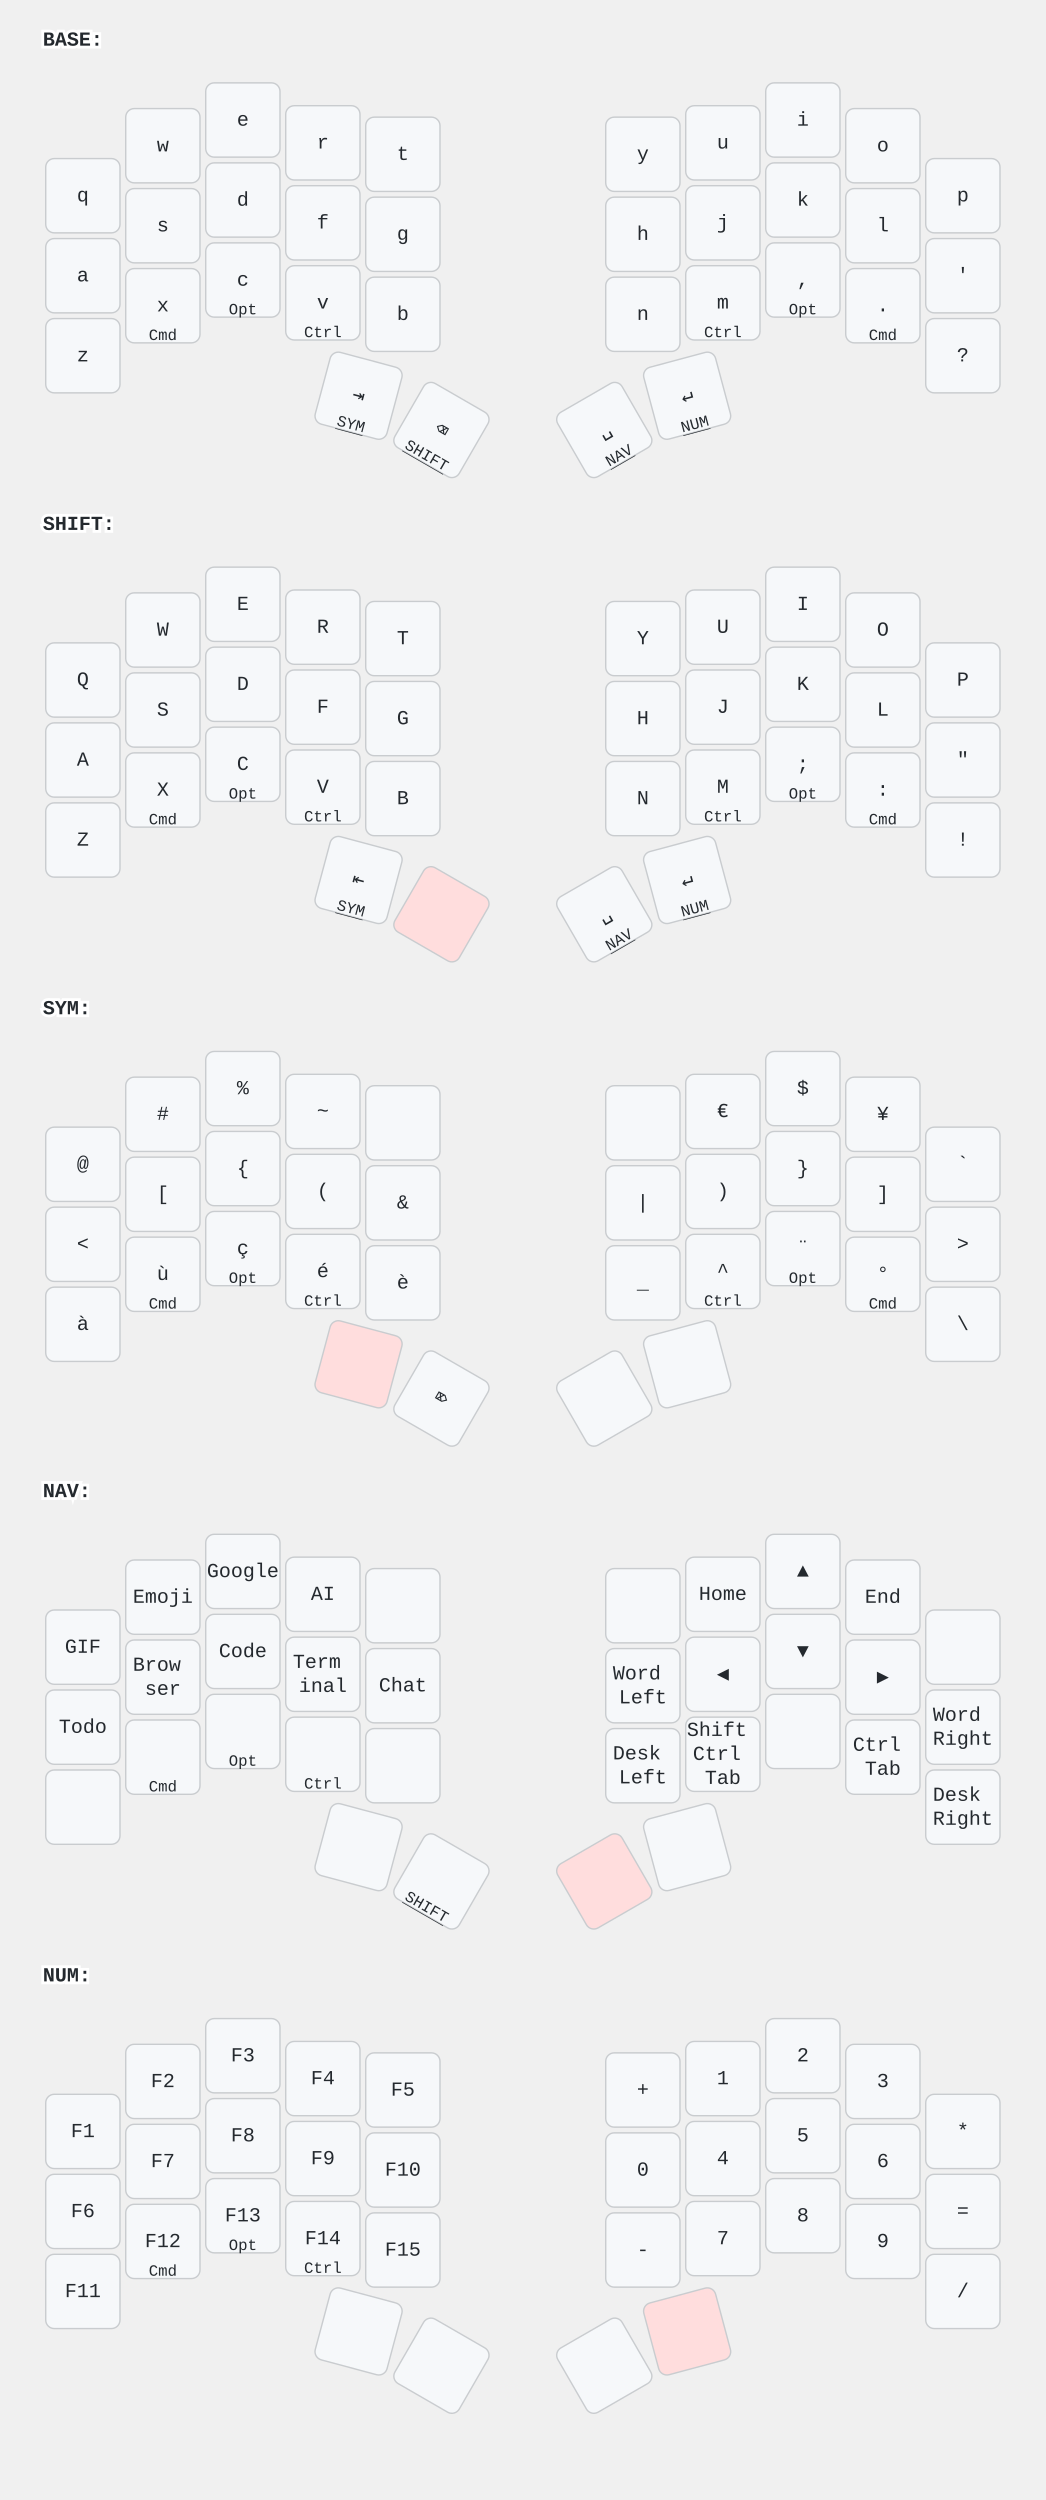
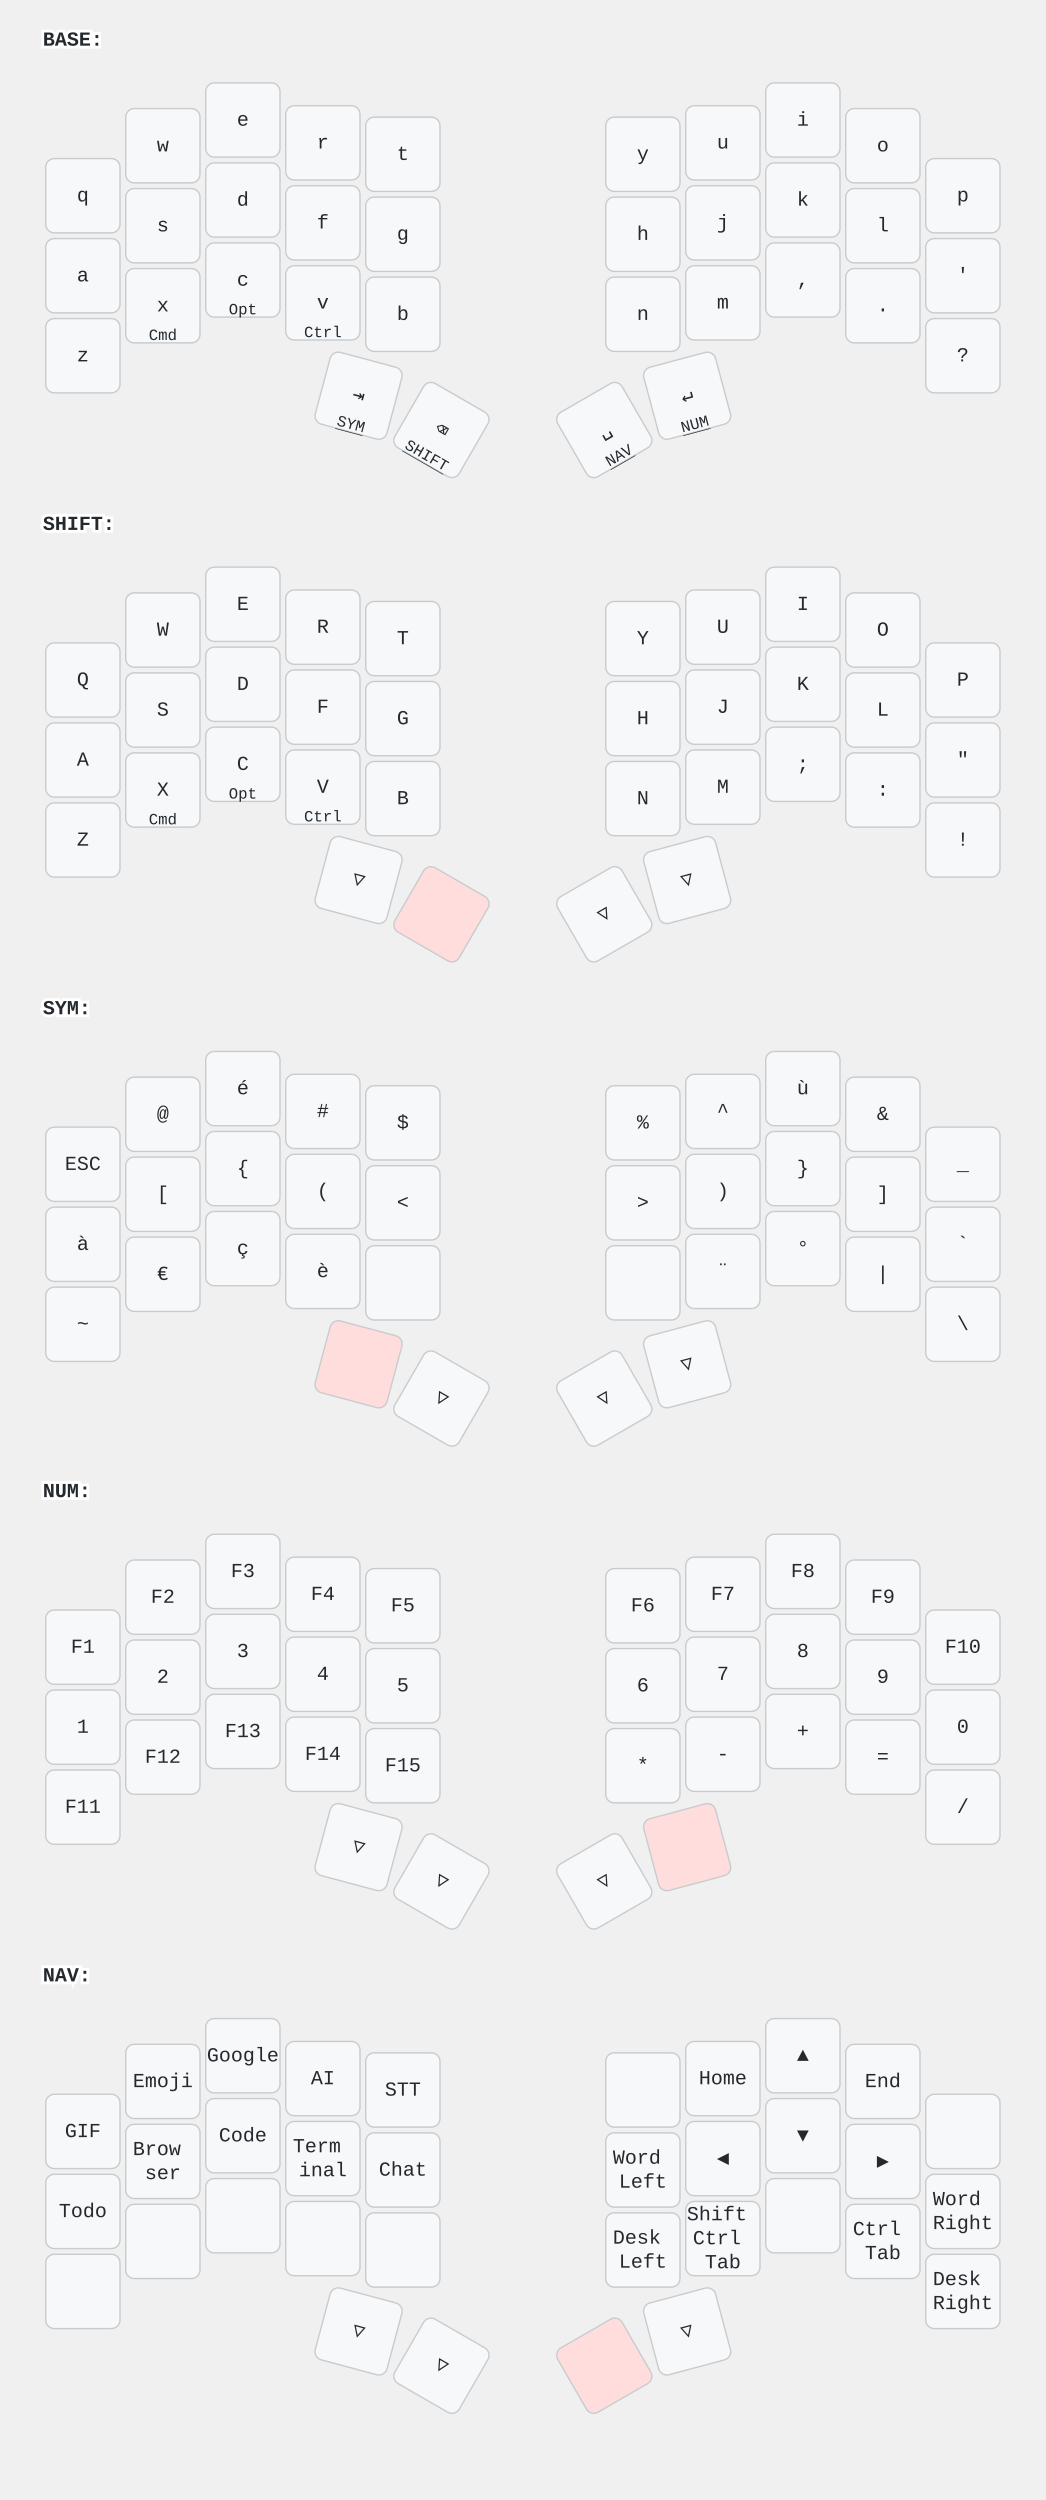
<svg xmlns="http://www.w3.org/2000/svg" width="732" height="1750" viewBox="0 0 732 1750" class="keymap">
  <style>/* inherit to force styles through use tags */
svg path {
    fill: inherit;
}

/* font and background color specifications */
svg.keymap {
    font-family: SFMono-Regular,Consolas,Liberation Mono,Menlo,monospace;
    font-size: 14px;
    font-kerning: normal;
    text-rendering: optimizeLegibility;
    fill: #24292e;
}

/* default key styling */
rect.key {
    fill: #f6f8fa;
}

rect.key, rect.combo {
    stroke: #c9cccf;
    stroke-width: 1;
}

/* default key side styling, only used is draw_key_sides is set */
rect.side {
    filter: brightness(90%);
}

/* color accent for combo boxes */
rect.combo, rect.combo-separate {
    fill: #cdf;
}

/* color accent for held keys */
rect.held, rect.combo.held {
    fill: #fdd;
}

/* color accent for ghost (optional) keys */
rect.ghost, rect.combo.ghost {
    stroke-dasharray: 4, 4;
    stroke-width: 2;
}

text {
    text-anchor: middle;
    dominant-baseline: middle;
}

/* styling for layer labels */
text.label {
    font-weight: bold;
    text-anchor: start;
    stroke: white;
    stroke-width: 4;
    paint-order: stroke;
}

/* styling for optional footer */
text.footer {
    text-anchor: end;
    dominant-baseline: auto;
    stroke: white;
    stroke-width: 4;
    paint-order: stroke;
}

/* styling for combo tap, and key non-tap label text */
text.combo, text.hold, text.shifted, text.left, text.right {
    font-size: 11px;
}

text.hold {
    text-anchor: middle;
    dominant-baseline: auto;
}

text.shifted {
    text-anchor: middle;
    dominant-baseline: hanging;
}

text.left {
    text-anchor: start;
}

text.right {
    text-anchor: end;
}

text.layer-activator {
    text-decoration: underline;
}

/* styling for hold/shifted label text in combo box */
text.combo.hold, text.combo.shifted, text.combo.left, text.combo.right {
    font-size: 8px;
}

/* lighter symbol for transparent keys */
text.trans {
    fill: #7b7e81;
}

/* styling for combo dendrons */
path.combo {
    stroke-width: 1;
    stroke: gray;
    fill: none;
}

/* Start Tabler Icons Cleanup */
/* cannot use height/width with glyphs */
.icon-tabler &gt; path {
    fill: inherit;
    stroke: inherit;
    stroke-width: 2;
}
/* hide tabler's default box */
.icon-tabler &gt; path[stroke="none"][fill="none"] {
    visibility: hidden;
}
/* End Tabler Icons Cleanup */

@media (prefers-color-scheme: dark) {
svg.keymap { fill: #d1d6db; }
rect.key { fill: #3f4750; }
rect.key, rect.combo { stroke: #60666c; }
rect.combo, rect.combo-separate { fill: #1f3d7a; }
rect.held, rect.combo.held { fill: #854747; }
text.label, text.footer { stroke: black; }
text.trans { fill: #7e8184; }
path.combo { stroke: #7f7f7f; }

}</style>
  <g transform="translate(30, 0)" class="layer-BASE">
    <text x="0" y="28" class="label" id="BASE">BASE:</text>
    <g transform="translate(0, 56)">
      <g transform="translate(28, 81)" class="key keypos-0">
        <rect rx="6" ry="6" x="-26" y="-26" width="52" height="52" class="key" />
        <text x="0" y="0" class="key tap">q</text>
      </g>
      <g transform="translate(84, 46)" class="key keypos-1">
        <rect rx="6" ry="6" x="-26" y="-26" width="52" height="52" class="key" />
        <text x="0" y="0" class="key tap">w</text>
      </g>
      <g transform="translate(140, 28)" class="key keypos-2">
        <rect rx="6" ry="6" x="-26" y="-26" width="52" height="52" class="key" />
        <text x="0" y="0" class="key tap">e</text>
      </g>
      <g transform="translate(196, 44)" class="key keypos-3">
        <rect rx="6" ry="6" x="-26" y="-26" width="52" height="52" class="key" />
        <text x="0" y="0" class="key tap">r</text>
      </g>
      <g transform="translate(252, 52)" class="key keypos-4">
        <rect rx="6" ry="6" x="-26" y="-26" width="52" height="52" class="key" />
        <text x="0" y="0" class="key tap">t</text>
      </g>
      <g transform="translate(420, 52)" class="key keypos-5">
        <rect rx="6" ry="6" x="-26" y="-26" width="52" height="52" class="key" />
        <text x="0" y="0" class="key tap">y</text>
      </g>
      <g transform="translate(476, 44)" class="key keypos-6">
        <rect rx="6" ry="6" x="-26" y="-26" width="52" height="52" class="key" />
        <text x="0" y="0" class="key tap">u</text>
      </g>
      <g transform="translate(532, 28)" class="key keypos-7">
        <rect rx="6" ry="6" x="-26" y="-26" width="52" height="52" class="key" />
        <text x="0" y="0" class="key tap">i</text>
      </g>
      <g transform="translate(588, 46)" class="key keypos-8">
        <rect rx="6" ry="6" x="-26" y="-26" width="52" height="52" class="key" />
        <text x="0" y="0" class="key tap">o</text>
      </g>
      <g transform="translate(644, 81)" class="key keypos-9">
        <rect rx="6" ry="6" x="-26" y="-26" width="52" height="52" class="key" />
        <text x="0" y="0" class="key tap">p</text>
      </g>
      <g transform="translate(28, 137)" class="key keypos-10">
        <rect rx="6" ry="6" x="-26" y="-26" width="52" height="52" class="key" />
        <text x="0" y="0" class="key tap">a</text>
      </g>
      <g transform="translate(84, 102)" class="key keypos-11">
        <rect rx="6" ry="6" x="-26" y="-26" width="52" height="52" class="key" />
        <text x="0" y="0" class="key tap">s</text>
      </g>
      <g transform="translate(140, 84)" class="key keypos-12">
        <rect rx="6" ry="6" x="-26" y="-26" width="52" height="52" class="key" />
        <text x="0" y="0" class="key tap">d</text>
      </g>
      <g transform="translate(196, 100)" class="key keypos-13">
        <rect rx="6" ry="6" x="-26" y="-26" width="52" height="52" class="key" />
        <text x="0" y="0" class="key tap">f</text>
      </g>
      <g transform="translate(252, 108)" class="key keypos-14">
        <rect rx="6" ry="6" x="-26" y="-26" width="52" height="52" class="key" />
        <text x="0" y="0" class="key tap">g</text>
      </g>
      <g transform="translate(420, 108)" class="key keypos-15">
        <rect rx="6" ry="6" x="-26" y="-26" width="52" height="52" class="key" />
        <text x="0" y="0" class="key tap">h</text>
      </g>
      <g transform="translate(476, 100)" class="key keypos-16">
        <rect rx="6" ry="6" x="-26" y="-26" width="52" height="52" class="key" />
        <text x="0" y="0" class="key tap">j</text>
      </g>
      <g transform="translate(532, 84)" class="key keypos-17">
        <rect rx="6" ry="6" x="-26" y="-26" width="52" height="52" class="key" />
        <text x="0" y="0" class="key tap">k</text>
      </g>
      <g transform="translate(588, 102)" class="key keypos-18">
        <rect rx="6" ry="6" x="-26" y="-26" width="52" height="52" class="key" />
        <text x="0" y="0" class="key tap">l</text>
      </g>
      <g transform="translate(644, 137)" class="key keypos-19">
        <rect rx="6" ry="6" x="-26" y="-26" width="52" height="52" class="key" />
        <text x="0" y="0" class="key tap">'</text>
      </g>
      <g transform="translate(28, 193)" class="key keypos-20">
        <rect rx="6" ry="6" x="-26" y="-26" width="52" height="52" class="key" />
        <text x="0" y="0" class="key tap">z</text>
      </g>
      <g transform="translate(84, 158)" class="key keypos-21">
        <rect rx="6" ry="6" x="-26" y="-26" width="52" height="52" class="key" />
        <text x="0" y="0" class="key tap">x</text>
        <text x="0" y="24" class="key hold">Cmd</text>
      </g>
      <g transform="translate(140, 140)" class="key keypos-22">
        <rect rx="6" ry="6" x="-26" y="-26" width="52" height="52" class="key" />
        <text x="0" y="0" class="key tap">c</text>
        <text x="0" y="24" class="key hold">Opt</text>
      </g>
      <g transform="translate(196, 156)" class="key keypos-23">
        <rect rx="6" ry="6" x="-26" y="-26" width="52" height="52" class="key" />
        <text x="0" y="0" class="key tap">v</text>
        <text x="0" y="24" class="key hold">Ctrl</text>
      </g>
      <g transform="translate(252, 164)" class="key keypos-24">
        <rect rx="6" ry="6" x="-26" y="-26" width="52" height="52" class="key" />
        <text x="0" y="0" class="key tap">b</text>
      </g>
      <g transform="translate(420, 164)" class="key keypos-25">
        <rect rx="6" ry="6" x="-26" y="-26" width="52" height="52" class="key" />
        <text x="0" y="0" class="key tap">n</text>
      </g>
      <g transform="translate(476, 156)" class="key keypos-26">
        <rect rx="6" ry="6" x="-26" y="-26" width="52" height="52" class="key" />
        <text x="0" y="0" class="key tap">m</text>
-         <text x="0" y="24" class="key hold">Ctrl</text>
      </g>
      <g transform="translate(532, 140)" class="key keypos-27">
        <rect rx="6" ry="6" x="-26" y="-26" width="52" height="52" class="key" />
        <text x="0" y="0" class="key tap">,</text>
-         <text x="0" y="24" class="key hold">Opt</text>
      </g>
      <g transform="translate(588, 158)" class="key keypos-28">
        <rect rx="6" ry="6" x="-26" y="-26" width="52" height="52" class="key" />
        <text x="0" y="0" class="key tap">.</text>
-         <text x="0" y="24" class="key hold">Cmd</text>
      </g>
      <g transform="translate(644, 193)" class="key keypos-29">
        <rect rx="6" ry="6" x="-26" y="-26" width="52" height="52" class="key" />
        <text x="0" y="0" class="key tap">?</text>
      </g>
      <g transform="translate(221, 221) rotate(15.0)" class="key keypos-30">
        <rect rx="6" ry="6" x="-26" y="-26" width="52" height="52" class="key" />
        <text x="0" y="0" class="key tap">⇥</text>
        <a href="#SYM">
          <text x="0" y="24" class="key hold layer-activator">SYM</text>
        </a>
      </g>
      <g transform="translate(279, 245) rotate(30.0)" class="key keypos-31">
        <rect rx="6" ry="6" x="-26" y="-26" width="52" height="52" class="key" />
        <text x="0" y="0" class="key tap">⌫</text>
        <a href="#SHIFT">
          <text x="0" y="24" class="key hold layer-activator">SHIFT</text>
        </a>
      </g>
      <g transform="translate(393, 245) rotate(-30.0)" class="key keypos-32">
        <rect rx="6" ry="6" x="-26" y="-26" width="52" height="52" class="key" />
        <text x="0" y="0" class="key tap">␣</text>
        <a href="#NAV">
          <text x="0" y="24" class="key hold layer-activator">NAV</text>
        </a>
      </g>
      <g transform="translate(451, 221) rotate(-15.0)" class="key keypos-33">
        <rect rx="6" ry="6" x="-26" y="-26" width="52" height="52" class="key" />
        <text x="0" y="0" class="key tap">↵</text>
        <a href="#NUM">
          <text x="0" y="24" class="key hold layer-activator">NUM</text>
        </a>
      </g>
    </g>
  </g>
  <g transform="translate(30, 339)" class="layer-SHIFT">
    <text x="0" y="28" class="label" id="SHIFT">SHIFT:</text>
    <g transform="translate(0, 56)">
      <g transform="translate(28, 81)" class="key keypos-0">
        <rect rx="6" ry="6" x="-26" y="-26" width="52" height="52" class="key" />
        <text x="0" y="0" class="key tap">Q</text>
      </g>
      <g transform="translate(84, 46)" class="key keypos-1">
        <rect rx="6" ry="6" x="-26" y="-26" width="52" height="52" class="key" />
        <text x="0" y="0" class="key tap">W</text>
      </g>
      <g transform="translate(140, 28)" class="key keypos-2">
        <rect rx="6" ry="6" x="-26" y="-26" width="52" height="52" class="key" />
        <text x="0" y="0" class="key tap">E</text>
      </g>
      <g transform="translate(196, 44)" class="key keypos-3">
        <rect rx="6" ry="6" x="-26" y="-26" width="52" height="52" class="key" />
        <text x="0" y="0" class="key tap">R</text>
      </g>
      <g transform="translate(252, 52)" class="key keypos-4">
        <rect rx="6" ry="6" x="-26" y="-26" width="52" height="52" class="key" />
        <text x="0" y="0" class="key tap">T</text>
      </g>
      <g transform="translate(420, 52)" class="key keypos-5">
        <rect rx="6" ry="6" x="-26" y="-26" width="52" height="52" class="key" />
        <text x="0" y="0" class="key tap">Y</text>
      </g>
      <g transform="translate(476, 44)" class="key keypos-6">
        <rect rx="6" ry="6" x="-26" y="-26" width="52" height="52" class="key" />
        <text x="0" y="0" class="key tap">U</text>
      </g>
      <g transform="translate(532, 28)" class="key keypos-7">
        <rect rx="6" ry="6" x="-26" y="-26" width="52" height="52" class="key" />
        <text x="0" y="0" class="key tap">I</text>
      </g>
      <g transform="translate(588, 46)" class="key keypos-8">
        <rect rx="6" ry="6" x="-26" y="-26" width="52" height="52" class="key" />
        <text x="0" y="0" class="key tap">O</text>
      </g>
      <g transform="translate(644, 81)" class="key keypos-9">
        <rect rx="6" ry="6" x="-26" y="-26" width="52" height="52" class="key" />
        <text x="0" y="0" class="key tap">P</text>
      </g>
      <g transform="translate(28, 137)" class="key keypos-10">
        <rect rx="6" ry="6" x="-26" y="-26" width="52" height="52" class="key" />
        <text x="0" y="0" class="key tap">A</text>
      </g>
      <g transform="translate(84, 102)" class="key keypos-11">
        <rect rx="6" ry="6" x="-26" y="-26" width="52" height="52" class="key" />
        <text x="0" y="0" class="key tap">S</text>
      </g>
      <g transform="translate(140, 84)" class="key keypos-12">
        <rect rx="6" ry="6" x="-26" y="-26" width="52" height="52" class="key" />
        <text x="0" y="0" class="key tap">D</text>
      </g>
      <g transform="translate(196, 100)" class="key keypos-13">
        <rect rx="6" ry="6" x="-26" y="-26" width="52" height="52" class="key" />
        <text x="0" y="0" class="key tap">F</text>
      </g>
      <g transform="translate(252, 108)" class="key keypos-14">
        <rect rx="6" ry="6" x="-26" y="-26" width="52" height="52" class="key" />
        <text x="0" y="0" class="key tap">G</text>
      </g>
      <g transform="translate(420, 108)" class="key keypos-15">
        <rect rx="6" ry="6" x="-26" y="-26" width="52" height="52" class="key" />
        <text x="0" y="0" class="key tap">H</text>
      </g>
      <g transform="translate(476, 100)" class="key keypos-16">
        <rect rx="6" ry="6" x="-26" y="-26" width="52" height="52" class="key" />
        <text x="0" y="0" class="key tap">J</text>
      </g>
      <g transform="translate(532, 84)" class="key keypos-17">
        <rect rx="6" ry="6" x="-26" y="-26" width="52" height="52" class="key" />
        <text x="0" y="0" class="key tap">K</text>
      </g>
      <g transform="translate(588, 102)" class="key keypos-18">
        <rect rx="6" ry="6" x="-26" y="-26" width="52" height="52" class="key" />
        <text x="0" y="0" class="key tap">L</text>
      </g>
      <g transform="translate(644, 137)" class="key keypos-19">
        <rect rx="6" ry="6" x="-26" y="-26" width="52" height="52" class="key" />
        <text x="0" y="0" class="key tap">"</text>
      </g>
      <g transform="translate(28, 193)" class="key keypos-20">
        <rect rx="6" ry="6" x="-26" y="-26" width="52" height="52" class="key" />
        <text x="0" y="0" class="key tap">Z</text>
      </g>
      <g transform="translate(84, 158)" class="key keypos-21">
        <rect rx="6" ry="6" x="-26" y="-26" width="52" height="52" class="key" />
        <text x="0" y="0" class="key tap">X</text>
        <text x="0" y="24" class="key hold">Cmd</text>
      </g>
      <g transform="translate(140, 140)" class="key keypos-22">
        <rect rx="6" ry="6" x="-26" y="-26" width="52" height="52" class="key" />
        <text x="0" y="0" class="key tap">C</text>
        <text x="0" y="24" class="key hold">Opt</text>
      </g>
      <g transform="translate(196, 156)" class="key keypos-23">
        <rect rx="6" ry="6" x="-26" y="-26" width="52" height="52" class="key" />
        <text x="0" y="0" class="key tap">V</text>
        <text x="0" y="24" class="key hold">Ctrl</text>
      </g>
      <g transform="translate(252, 164)" class="key keypos-24">
        <rect rx="6" ry="6" x="-26" y="-26" width="52" height="52" class="key" />
        <text x="0" y="0" class="key tap">B</text>
      </g>
      <g transform="translate(420, 164)" class="key keypos-25">
        <rect rx="6" ry="6" x="-26" y="-26" width="52" height="52" class="key" />
        <text x="0" y="0" class="key tap">N</text>
      </g>
      <g transform="translate(476, 156)" class="key keypos-26">
        <rect rx="6" ry="6" x="-26" y="-26" width="52" height="52" class="key" />
        <text x="0" y="0" class="key tap">M</text>
-         <text x="0" y="24" class="key hold">Ctrl</text>
      </g>
      <g transform="translate(532, 140)" class="key keypos-27">
        <rect rx="6" ry="6" x="-26" y="-26" width="52" height="52" class="key" />
        <text x="0" y="0" class="key tap">;</text>
-         <text x="0" y="24" class="key hold">Opt</text>
      </g>
      <g transform="translate(588, 158)" class="key keypos-28">
        <rect rx="6" ry="6" x="-26" y="-26" width="52" height="52" class="key" />
        <text x="0" y="0" class="key tap">:</text>
-         <text x="0" y="24" class="key hold">Cmd</text>
      </g>
      <g transform="translate(644, 193)" class="key keypos-29">
        <rect rx="6" ry="6" x="-26" y="-26" width="52" height="52" class="key" />
        <text x="0" y="0" class="key tap">!</text>
      </g>
      <g transform="translate(221, 221) rotate(15.0)" class="key keypos-30">
        <rect rx="6" ry="6" x="-26" y="-26" width="52" height="52" class="key" />
-         <text x="0" y="0" class="key tap">⇤</text>
-         <a href="#SYM">
-           <text x="0" y="24" class="key hold layer-activator">SYM</text>
-         </a>
+         <text x="0" y="0" class="key tap">▽</text>
      </g>
      <g transform="translate(279, 245) rotate(30.0)" class="key held keypos-31">
        <rect rx="6" ry="6" x="-26" y="-26" width="52" height="52" class="key held" />
      </g>
      <g transform="translate(393, 245) rotate(-30.0)" class="key keypos-32">
        <rect rx="6" ry="6" x="-26" y="-26" width="52" height="52" class="key" />
-         <text x="0" y="0" class="key tap">␣</text>
-         <a href="#NAV">
-           <text x="0" y="24" class="key hold layer-activator">NAV</text>
-         </a>
+         <text x="0" y="0" class="key tap">▽</text>
      </g>
      <g transform="translate(451, 221) rotate(-15.0)" class="key keypos-33">
        <rect rx="6" ry="6" x="-26" y="-26" width="52" height="52" class="key" />
-         <text x="0" y="0" class="key tap">↵</text>
-         <a href="#NUM">
-           <text x="0" y="24" class="key hold layer-activator">NUM</text>
-         </a>
+         <text x="0" y="0" class="key tap">▽</text>
      </g>
    </g>
  </g>
  <g transform="translate(30, 678)" class="layer-SYM">
    <text x="0" y="28" class="label" id="SYM">SYM:</text>
    <g transform="translate(0, 56)">
      <g transform="translate(28, 81)" class="key keypos-0">
        <rect rx="6" ry="6" x="-26" y="-26" width="52" height="52" class="key" />
+         <text x="0" y="0" class="key tap">ESC</text>
+       </g>
+       <g transform="translate(84, 46)" class="key keypos-1">
+         <rect rx="6" ry="6" x="-26" y="-26" width="52" height="52" class="key" />
        <text x="0" y="0" class="key tap">@</text>
      </g>
-       <g transform="translate(84, 46)" class="key keypos-1">
+       <g transform="translate(140, 28)" class="key keypos-2">
+         <rect rx="6" ry="6" x="-26" y="-26" width="52" height="52" class="key" />
+         <text x="0" y="0" class="key tap">é</text>
+       </g>
+       <g transform="translate(196, 44)" class="key keypos-3">
        <rect rx="6" ry="6" x="-26" y="-26" width="52" height="52" class="key" />
        <text x="0" y="0" class="key tap">#</text>
      </g>
-       <g transform="translate(140, 28)" class="key keypos-2">
+       <g transform="translate(252, 52)" class="key keypos-4">
+         <rect rx="6" ry="6" x="-26" y="-26" width="52" height="52" class="key" />
+         <text x="0" y="0" class="key tap">$</text>
+       </g>
+       <g transform="translate(420, 52)" class="key keypos-5">
        <rect rx="6" ry="6" x="-26" y="-26" width="52" height="52" class="key" />
        <text x="0" y="0" class="key tap">%</text>
      </g>
-       <g transform="translate(196, 44)" class="key keypos-3">
+       <g transform="translate(476, 44)" class="key keypos-6">
+         <rect rx="6" ry="6" x="-26" y="-26" width="52" height="52" class="key" />
+         <text x="0" y="0" class="key tap">^</text>
+       </g>
+       <g transform="translate(532, 28)" class="key keypos-7">
+         <rect rx="6" ry="6" x="-26" y="-26" width="52" height="52" class="key" />
+         <text x="0" y="0" class="key tap">ù</text>
+       </g>
+       <g transform="translate(588, 46)" class="key keypos-8">
+         <rect rx="6" ry="6" x="-26" y="-26" width="52" height="52" class="key" />
+         <text x="0" y="0" class="key tap">&amp;</text>
+       </g>
+       <g transform="translate(644, 81)" class="key keypos-9">
+         <rect rx="6" ry="6" x="-26" y="-26" width="52" height="52" class="key" />
+         <text x="0" y="0" class="key tap">_</text>
+       </g>
+       <g transform="translate(28, 137)" class="key keypos-10">
+         <rect rx="6" ry="6" x="-26" y="-26" width="52" height="52" class="key" />
+         <text x="0" y="0" class="key tap">à</text>
+       </g>
+       <g transform="translate(84, 102)" class="key keypos-11">
+         <rect rx="6" ry="6" x="-26" y="-26" width="52" height="52" class="key" />
+         <text x="0" y="0" class="key tap">[</text>
+       </g>
+       <g transform="translate(140, 84)" class="key keypos-12">
+         <rect rx="6" ry="6" x="-26" y="-26" width="52" height="52" class="key" />
+         <text x="0" y="0" class="key tap">{</text>
+       </g>
+       <g transform="translate(196, 100)" class="key keypos-13">
+         <rect rx="6" ry="6" x="-26" y="-26" width="52" height="52" class="key" />
+         <text x="0" y="0" class="key tap">(</text>
+       </g>
+       <g transform="translate(252, 108)" class="key keypos-14">
+         <rect rx="6" ry="6" x="-26" y="-26" width="52" height="52" class="key" />
+         <text x="0" y="0" class="key tap">&lt;</text>
+       </g>
+       <g transform="translate(420, 108)" class="key keypos-15">
+         <rect rx="6" ry="6" x="-26" y="-26" width="52" height="52" class="key" />
+         <text x="0" y="0" class="key tap">&gt;</text>
+       </g>
+       <g transform="translate(476, 100)" class="key keypos-16">
+         <rect rx="6" ry="6" x="-26" y="-26" width="52" height="52" class="key" />
+         <text x="0" y="0" class="key tap">)</text>
+       </g>
+       <g transform="translate(532, 84)" class="key keypos-17">
+         <rect rx="6" ry="6" x="-26" y="-26" width="52" height="52" class="key" />
+         <text x="0" y="0" class="key tap">}</text>
+       </g>
+       <g transform="translate(588, 102)" class="key keypos-18">
+         <rect rx="6" ry="6" x="-26" y="-26" width="52" height="52" class="key" />
+         <text x="0" y="0" class="key tap">]</text>
+       </g>
+       <g transform="translate(644, 137)" class="key keypos-19">
+         <rect rx="6" ry="6" x="-26" y="-26" width="52" height="52" class="key" />
+         <text x="0" y="0" class="key tap">`</text>
+       </g>
+       <g transform="translate(28, 193)" class="key keypos-20">
        <rect rx="6" ry="6" x="-26" y="-26" width="52" height="52" class="key" />
        <text x="0" y="0" class="key tap">~</text>
      </g>
-       <g transform="translate(252, 52)" class="key keypos-4">
-         <rect rx="6" ry="6" x="-26" y="-26" width="52" height="52" class="key" />
-       </g>
-       <g transform="translate(420, 52)" class="key keypos-5">
-         <rect rx="6" ry="6" x="-26" y="-26" width="52" height="52" class="key" />
-       </g>
-       <g transform="translate(476, 44)" class="key keypos-6">
+       <g transform="translate(84, 158)" class="key keypos-21">
        <rect rx="6" ry="6" x="-26" y="-26" width="52" height="52" class="key" />
        <text x="0" y="0" class="key tap">€</text>
      </g>
-       <g transform="translate(532, 28)" class="key keypos-7">
-         <rect rx="6" ry="6" x="-26" y="-26" width="52" height="52" class="key" />
-         <text x="0" y="0" class="key tap">$</text>
-       </g>
-       <g transform="translate(588, 46)" class="key keypos-8">
-         <rect rx="6" ry="6" x="-26" y="-26" width="52" height="52" class="key" />
-         <text x="0" y="0" class="key tap">¥</text>
-       </g>
-       <g transform="translate(644, 81)" class="key keypos-9">
-         <rect rx="6" ry="6" x="-26" y="-26" width="52" height="52" class="key" />
-         <text x="0" y="0" class="key tap">`</text>
-       </g>
-       <g transform="translate(28, 137)" class="key keypos-10">
-         <rect rx="6" ry="6" x="-26" y="-26" width="52" height="52" class="key" />
-         <text x="0" y="0" class="key tap">&lt;</text>
-       </g>
-       <g transform="translate(84, 102)" class="key keypos-11">
-         <rect rx="6" ry="6" x="-26" y="-26" width="52" height="52" class="key" />
-         <text x="0" y="0" class="key tap">[</text>
-       </g>
-       <g transform="translate(140, 84)" class="key keypos-12">
-         <rect rx="6" ry="6" x="-26" y="-26" width="52" height="52" class="key" />
-         <text x="0" y="0" class="key tap">{</text>
-       </g>
-       <g transform="translate(196, 100)" class="key keypos-13">
-         <rect rx="6" ry="6" x="-26" y="-26" width="52" height="52" class="key" />
-         <text x="0" y="0" class="key tap">(</text>
-       </g>
-       <g transform="translate(252, 108)" class="key keypos-14">
-         <rect rx="6" ry="6" x="-26" y="-26" width="52" height="52" class="key" />
-         <text x="0" y="0" class="key tap">&amp;</text>
-       </g>
-       <g transform="translate(420, 108)" class="key keypos-15">
+       <g transform="translate(140, 140)" class="key keypos-22">
+         <rect rx="6" ry="6" x="-26" y="-26" width="52" height="52" class="key" />
+         <text x="0" y="0" class="key tap">ç</text>
+       </g>
+       <g transform="translate(196, 156)" class="key keypos-23">
+         <rect rx="6" ry="6" x="-26" y="-26" width="52" height="52" class="key" />
+         <text x="0" y="0" class="key tap">è</text>
+       </g>
+       <g transform="translate(252, 164)" class="key keypos-24">
+         <rect rx="6" ry="6" x="-26" y="-26" width="52" height="52" class="key" />
+       </g>
+       <g transform="translate(420, 164)" class="key keypos-25">
+         <rect rx="6" ry="6" x="-26" y="-26" width="52" height="52" class="key" />
+       </g>
+       <g transform="translate(476, 156)" class="key keypos-26">
+         <rect rx="6" ry="6" x="-26" y="-26" width="52" height="52" class="key" />
+         <text x="0" y="0" class="key tap">¨</text>
+       </g>
+       <g transform="translate(532, 140)" class="key keypos-27">
+         <rect rx="6" ry="6" x="-26" y="-26" width="52" height="52" class="key" />
+         <text x="0" y="0" class="key tap">°</text>
+       </g>
+       <g transform="translate(588, 158)" class="key keypos-28">
        <rect rx="6" ry="6" x="-26" y="-26" width="52" height="52" class="key" />
        <text x="0" y="0" class="key tap">|</text>
-       </g>
-       <g transform="translate(476, 100)" class="key keypos-16">
-         <rect rx="6" ry="6" x="-26" y="-26" width="52" height="52" class="key" />
-         <text x="0" y="0" class="key tap">)</text>
-       </g>
-       <g transform="translate(532, 84)" class="key keypos-17">
-         <rect rx="6" ry="6" x="-26" y="-26" width="52" height="52" class="key" />
-         <text x="0" y="0" class="key tap">}</text>
-       </g>
-       <g transform="translate(588, 102)" class="key keypos-18">
-         <rect rx="6" ry="6" x="-26" y="-26" width="52" height="52" class="key" />
-         <text x="0" y="0" class="key tap">]</text>
-       </g>
-       <g transform="translate(644, 137)" class="key keypos-19">
-         <rect rx="6" ry="6" x="-26" y="-26" width="52" height="52" class="key" />
-         <text x="0" y="0" class="key tap">&gt;</text>
-       </g>
-       <g transform="translate(28, 193)" class="key keypos-20">
-         <rect rx="6" ry="6" x="-26" y="-26" width="52" height="52" class="key" />
-         <text x="0" y="0" class="key tap">à</text>
-       </g>
-       <g transform="translate(84, 158)" class="key keypos-21">
-         <rect rx="6" ry="6" x="-26" y="-26" width="52" height="52" class="key" />
-         <text x="0" y="0" class="key tap">ù</text>
-         <text x="0" y="24" class="key hold">Cmd</text>
-       </g>
-       <g transform="translate(140, 140)" class="key keypos-22">
-         <rect rx="6" ry="6" x="-26" y="-26" width="52" height="52" class="key" />
-         <text x="0" y="0" class="key tap">ç</text>
-         <text x="0" y="24" class="key hold">Opt</text>
-       </g>
-       <g transform="translate(196, 156)" class="key keypos-23">
-         <rect rx="6" ry="6" x="-26" y="-26" width="52" height="52" class="key" />
-         <text x="0" y="0" class="key tap">é</text>
-         <text x="0" y="24" class="key hold">Ctrl</text>
-       </g>
-       <g transform="translate(252, 164)" class="key keypos-24">
-         <rect rx="6" ry="6" x="-26" y="-26" width="52" height="52" class="key" />
-         <text x="0" y="0" class="key tap">è</text>
-       </g>
-       <g transform="translate(420, 164)" class="key keypos-25">
-         <rect rx="6" ry="6" x="-26" y="-26" width="52" height="52" class="key" />
-         <text x="0" y="0" class="key tap">_</text>
-       </g>
-       <g transform="translate(476, 156)" class="key keypos-26">
-         <rect rx="6" ry="6" x="-26" y="-26" width="52" height="52" class="key" />
-         <text x="0" y="0" class="key tap">^</text>
-         <text x="0" y="24" class="key hold">Ctrl</text>
-       </g>
-       <g transform="translate(532, 140)" class="key keypos-27">
-         <rect rx="6" ry="6" x="-26" y="-26" width="52" height="52" class="key" />
-         <text x="0" y="0" class="key tap">¨</text>
-         <text x="0" y="24" class="key hold">Opt</text>
-       </g>
-       <g transform="translate(588, 158)" class="key keypos-28">
-         <rect rx="6" ry="6" x="-26" y="-26" width="52" height="52" class="key" />
-         <text x="0" y="0" class="key tap">°</text>
-         <text x="0" y="24" class="key hold">Cmd</text>
      </g>
      <g transform="translate(644, 193)" class="key keypos-29">
        <rect rx="6" ry="6" x="-26" y="-26" width="52" height="52" class="key" />
        <text x="0" y="0" class="key tap">\</text>
      </g>
      <g transform="translate(221, 221) rotate(15.0)" class="key held keypos-30">
        <rect rx="6" ry="6" x="-26" y="-26" width="52" height="52" class="key held" />
      </g>
      <g transform="translate(279, 245) rotate(30.0)" class="key keypos-31">
        <rect rx="6" ry="6" x="-26" y="-26" width="52" height="52" class="key" />
-         <text x="0" y="0" class="key tap">⌦</text>
+         <text x="0" y="0" class="key tap">▽</text>
      </g>
      <g transform="translate(393, 245) rotate(-30.0)" class="key keypos-32">
        <rect rx="6" ry="6" x="-26" y="-26" width="52" height="52" class="key" />
+         <text x="0" y="0" class="key tap">▽</text>
      </g>
      <g transform="translate(451, 221) rotate(-15.0)" class="key keypos-33">
        <rect rx="6" ry="6" x="-26" y="-26" width="52" height="52" class="key" />
+         <text x="0" y="0" class="key tap">▽</text>
      </g>
    </g>
  </g>
-   <g transform="translate(30, 1016)" class="layer-NAV">
+   <g transform="translate(30, 1016)" class="layer-NUM">
+     <text x="0" y="28" class="label" id="NUM">NUM:</text>
+     <g transform="translate(0, 56)">
+       <g transform="translate(28, 81)" class="key keypos-0">
+         <rect rx="6" ry="6" x="-26" y="-26" width="52" height="52" class="key" />
+         <text x="0" y="0" class="key tap">F1</text>
+       </g>
+       <g transform="translate(84, 46)" class="key keypos-1">
+         <rect rx="6" ry="6" x="-26" y="-26" width="52" height="52" class="key" />
+         <text x="0" y="0" class="key tap">F2</text>
+       </g>
+       <g transform="translate(140, 28)" class="key keypos-2">
+         <rect rx="6" ry="6" x="-26" y="-26" width="52" height="52" class="key" />
+         <text x="0" y="0" class="key tap">F3</text>
+       </g>
+       <g transform="translate(196, 44)" class="key keypos-3">
+         <rect rx="6" ry="6" x="-26" y="-26" width="52" height="52" class="key" />
+         <text x="0" y="0" class="key tap">F4</text>
+       </g>
+       <g transform="translate(252, 52)" class="key keypos-4">
+         <rect rx="6" ry="6" x="-26" y="-26" width="52" height="52" class="key" />
+         <text x="0" y="0" class="key tap">F5</text>
+       </g>
+       <g transform="translate(420, 52)" class="key keypos-5">
+         <rect rx="6" ry="6" x="-26" y="-26" width="52" height="52" class="key" />
+         <text x="0" y="0" class="key tap">F6</text>
+       </g>
+       <g transform="translate(476, 44)" class="key keypos-6">
+         <rect rx="6" ry="6" x="-26" y="-26" width="52" height="52" class="key" />
+         <text x="0" y="0" class="key tap">F7</text>
+       </g>
+       <g transform="translate(532, 28)" class="key keypos-7">
+         <rect rx="6" ry="6" x="-26" y="-26" width="52" height="52" class="key" />
+         <text x="0" y="0" class="key tap">F8</text>
+       </g>
+       <g transform="translate(588, 46)" class="key keypos-8">
+         <rect rx="6" ry="6" x="-26" y="-26" width="52" height="52" class="key" />
+         <text x="0" y="0" class="key tap">F9</text>
+       </g>
+       <g transform="translate(644, 81)" class="key keypos-9">
+         <rect rx="6" ry="6" x="-26" y="-26" width="52" height="52" class="key" />
+         <text x="0" y="0" class="key tap">F10</text>
+       </g>
+       <g transform="translate(28, 137)" class="key keypos-10">
+         <rect rx="6" ry="6" x="-26" y="-26" width="52" height="52" class="key" />
+         <text x="0" y="0" class="key tap">1</text>
+       </g>
+       <g transform="translate(84, 102)" class="key keypos-11">
+         <rect rx="6" ry="6" x="-26" y="-26" width="52" height="52" class="key" />
+         <text x="0" y="0" class="key tap">2</text>
+       </g>
+       <g transform="translate(140, 84)" class="key keypos-12">
+         <rect rx="6" ry="6" x="-26" y="-26" width="52" height="52" class="key" />
+         <text x="0" y="0" class="key tap">3</text>
+       </g>
+       <g transform="translate(196, 100)" class="key keypos-13">
+         <rect rx="6" ry="6" x="-26" y="-26" width="52" height="52" class="key" />
+         <text x="0" y="0" class="key tap">4</text>
+       </g>
+       <g transform="translate(252, 108)" class="key keypos-14">
+         <rect rx="6" ry="6" x="-26" y="-26" width="52" height="52" class="key" />
+         <text x="0" y="0" class="key tap">5</text>
+       </g>
+       <g transform="translate(420, 108)" class="key keypos-15">
+         <rect rx="6" ry="6" x="-26" y="-26" width="52" height="52" class="key" />
+         <text x="0" y="0" class="key tap">6</text>
+       </g>
+       <g transform="translate(476, 100)" class="key keypos-16">
+         <rect rx="6" ry="6" x="-26" y="-26" width="52" height="52" class="key" />
+         <text x="0" y="0" class="key tap">7</text>
+       </g>
+       <g transform="translate(532, 84)" class="key keypos-17">
+         <rect rx="6" ry="6" x="-26" y="-26" width="52" height="52" class="key" />
+         <text x="0" y="0" class="key tap">8</text>
+       </g>
+       <g transform="translate(588, 102)" class="key keypos-18">
+         <rect rx="6" ry="6" x="-26" y="-26" width="52" height="52" class="key" />
+         <text x="0" y="0" class="key tap">9</text>
+       </g>
+       <g transform="translate(644, 137)" class="key keypos-19">
+         <rect rx="6" ry="6" x="-26" y="-26" width="52" height="52" class="key" />
+         <text x="0" y="0" class="key tap">0</text>
+       </g>
+       <g transform="translate(28, 193)" class="key keypos-20">
+         <rect rx="6" ry="6" x="-26" y="-26" width="52" height="52" class="key" />
+         <text x="0" y="0" class="key tap">F11</text>
+       </g>
+       <g transform="translate(84, 158)" class="key keypos-21">
+         <rect rx="6" ry="6" x="-26" y="-26" width="52" height="52" class="key" />
+         <text x="0" y="0" class="key tap">F12</text>
+       </g>
+       <g transform="translate(140, 140)" class="key keypos-22">
+         <rect rx="6" ry="6" x="-26" y="-26" width="52" height="52" class="key" />
+         <text x="0" y="0" class="key tap">F13</text>
+       </g>
+       <g transform="translate(196, 156)" class="key keypos-23">
+         <rect rx="6" ry="6" x="-26" y="-26" width="52" height="52" class="key" />
+         <text x="0" y="0" class="key tap">F14</text>
+       </g>
+       <g transform="translate(252, 164)" class="key keypos-24">
+         <rect rx="6" ry="6" x="-26" y="-26" width="52" height="52" class="key" />
+         <text x="0" y="0" class="key tap">F15</text>
+       </g>
+       <g transform="translate(420, 164)" class="key keypos-25">
+         <rect rx="6" ry="6" x="-26" y="-26" width="52" height="52" class="key" />
+         <text x="0" y="0" class="key tap">*</text>
+       </g>
+       <g transform="translate(476, 156)" class="key keypos-26">
+         <rect rx="6" ry="6" x="-26" y="-26" width="52" height="52" class="key" />
+         <text x="0" y="0" class="key tap">-</text>
+       </g>
+       <g transform="translate(532, 140)" class="key keypos-27">
+         <rect rx="6" ry="6" x="-26" y="-26" width="52" height="52" class="key" />
+         <text x="0" y="0" class="key tap">+</text>
+       </g>
+       <g transform="translate(588, 158)" class="key keypos-28">
+         <rect rx="6" ry="6" x="-26" y="-26" width="52" height="52" class="key" />
+         <text x="0" y="0" class="key tap">=</text>
+       </g>
+       <g transform="translate(644, 193)" class="key keypos-29">
+         <rect rx="6" ry="6" x="-26" y="-26" width="52" height="52" class="key" />
+         <text x="0" y="0" class="key tap">/</text>
+       </g>
+       <g transform="translate(221, 221) rotate(15.0)" class="key keypos-30">
+         <rect rx="6" ry="6" x="-26" y="-26" width="52" height="52" class="key" />
+         <text x="0" y="0" class="key tap">▽</text>
+       </g>
+       <g transform="translate(279, 245) rotate(30.0)" class="key keypos-31">
+         <rect rx="6" ry="6" x="-26" y="-26" width="52" height="52" class="key" />
+         <text x="0" y="0" class="key tap">▽</text>
+       </g>
+       <g transform="translate(393, 245) rotate(-30.0)" class="key keypos-32">
+         <rect rx="6" ry="6" x="-26" y="-26" width="52" height="52" class="key" />
+         <text x="0" y="0" class="key tap">▽</text>
+       </g>
+       <g transform="translate(451, 221) rotate(-15.0)" class="key held keypos-33">
+         <rect rx="6" ry="6" x="-26" y="-26" width="52" height="52" class="key held" />
+       </g>
+     </g>
+   </g>
+   <g transform="translate(30, 1355)" class="layer-NAV">
    <text x="0" y="28" class="label" id="NAV">NAV:</text>
    <g transform="translate(0, 56)">
      <g transform="translate(28, 81)" class="key keypos-0">
        <rect rx="6" ry="6" x="-26" y="-26" width="52" height="52" class="key" />
        <text x="0" y="0" class="key tap">GIF</text>
      </g>
      <g transform="translate(84, 46)" class="key keypos-1">
        <rect rx="6" ry="6" x="-26" y="-26" width="52" height="52" class="key" />
        <text x="0" y="0" class="key tap">Emoji</text>
      </g>
      <g transform="translate(140, 28)" class="key keypos-2">
        <rect rx="6" ry="6" x="-26" y="-26" width="52" height="52" class="key" />
        <text x="0" y="0" class="key tap">Google</text>
      </g>
      <g transform="translate(196, 44)" class="key keypos-3">
        <rect rx="6" ry="6" x="-26" y="-26" width="52" height="52" class="key" />
        <text x="0" y="0" class="key tap">AI</text>
      </g>
      <g transform="translate(252, 52)" class="key keypos-4">
        <rect rx="6" ry="6" x="-26" y="-26" width="52" height="52" class="key" />
+         <text x="0" y="0" class="key tap">STT</text>
      </g>
      <g transform="translate(420, 52)" class="key keypos-5">
        <rect rx="6" ry="6" x="-26" y="-26" width="52" height="52" class="key" />
      </g>
      <g transform="translate(476, 44)" class="key keypos-6">
        <rect rx="6" ry="6" x="-26" y="-26" width="52" height="52" class="key" />
        <text x="0" y="0" class="key tap">Home</text>
      </g>
      <g transform="translate(532, 28)" class="key keypos-7">
        <rect rx="6" ry="6" x="-26" y="-26" width="52" height="52" class="key" />
        <text x="0" y="0" class="key tap">▲</text>
      </g>
      <g transform="translate(588, 46)" class="key keypos-8">
        <rect rx="6" ry="6" x="-26" y="-26" width="52" height="52" class="key" />
        <text x="0" y="0" class="key tap">End</text>
      </g>
      <g transform="translate(644, 81)" class="key keypos-9">
        <rect rx="6" ry="6" x="-26" y="-26" width="52" height="52" class="key" />
      </g>
      <g transform="translate(28, 137)" class="key keypos-10">
        <rect rx="6" ry="6" x="-26" y="-26" width="52" height="52" class="key" />
        <text x="0" y="0" class="key tap">Todo</text>
      </g>
      <g transform="translate(84, 102)" class="key keypos-11">
        <rect rx="6" ry="6" x="-26" y="-26" width="52" height="52" class="key" />
        <text x="0" y="0" class="key tap">
          <tspan x="0" dy="-0.6em">Brow</tspan>
          <tspan x="0" dy="1.2em">ser</tspan>
        </text>
      </g>
      <g transform="translate(140, 84)" class="key keypos-12">
        <rect rx="6" ry="6" x="-26" y="-26" width="52" height="52" class="key" />
        <text x="0" y="0" class="key tap">Code</text>
      </g>
      <g transform="translate(196, 100)" class="key keypos-13">
        <rect rx="6" ry="6" x="-26" y="-26" width="52" height="52" class="key" />
        <text x="0" y="0" class="key tap">
          <tspan x="0" dy="-0.6em">Term</tspan>
          <tspan x="0" dy="1.2em">inal</tspan>
        </text>
      </g>
      <g transform="translate(252, 108)" class="key keypos-14">
        <rect rx="6" ry="6" x="-26" y="-26" width="52" height="52" class="key" />
        <text x="0" y="0" class="key tap">Chat</text>
      </g>
      <g transform="translate(420, 108)" class="key keypos-15">
        <rect rx="6" ry="6" x="-26" y="-26" width="52" height="52" class="key" />
        <text x="0" y="0" class="key tap">
          <tspan x="0" dy="-0.6em">Word</tspan>
          <tspan x="0" dy="1.2em">Left</tspan>
        </text>
      </g>
      <g transform="translate(476, 100)" class="key keypos-16">
        <rect rx="6" ry="6" x="-26" y="-26" width="52" height="52" class="key" />
        <text x="0" y="0" class="key tap">◀</text>
      </g>
      <g transform="translate(532, 84)" class="key keypos-17">
        <rect rx="6" ry="6" x="-26" y="-26" width="52" height="52" class="key" />
        <text x="0" y="0" class="key tap">▼</text>
      </g>
      <g transform="translate(588, 102)" class="key keypos-18">
        <rect rx="6" ry="6" x="-26" y="-26" width="52" height="52" class="key" />
        <text x="0" y="0" class="key tap">▶</text>
      </g>
      <g transform="translate(644, 137)" class="key keypos-19">
        <rect rx="6" ry="6" x="-26" y="-26" width="52" height="52" class="key" />
        <text x="0" y="0" class="key tap">
          <tspan x="0" dy="-0.6em">Word</tspan>
          <tspan x="0" dy="1.2em">Right</tspan>
        </text>
      </g>
      <g transform="translate(28, 193)" class="key keypos-20">
        <rect rx="6" ry="6" x="-26" y="-26" width="52" height="52" class="key" />
      </g>
      <g transform="translate(84, 158)" class="key keypos-21">
        <rect rx="6" ry="6" x="-26" y="-26" width="52" height="52" class="key" />
-         <text x="0" y="24" class="key hold">Cmd</text>
      </g>
      <g transform="translate(140, 140)" class="key keypos-22">
        <rect rx="6" ry="6" x="-26" y="-26" width="52" height="52" class="key" />
-         <text x="0" y="24" class="key hold">Opt</text>
      </g>
      <g transform="translate(196, 156)" class="key keypos-23">
        <rect rx="6" ry="6" x="-26" y="-26" width="52" height="52" class="key" />
-         <text x="0" y="24" class="key hold">Ctrl</text>
      </g>
      <g transform="translate(252, 164)" class="key keypos-24">
        <rect rx="6" ry="6" x="-26" y="-26" width="52" height="52" class="key" />
      </g>
      <g transform="translate(420, 164)" class="key keypos-25">
        <rect rx="6" ry="6" x="-26" y="-26" width="52" height="52" class="key" />
        <text x="0" y="0" class="key tap">
          <tspan x="0" dy="-0.6em">Desk</tspan>
          <tspan x="0" dy="1.2em">Left</tspan>
        </text>
      </g>
      <g transform="translate(476, 156)" class="key keypos-26">
        <rect rx="6" ry="6" x="-26" y="-26" width="52" height="52" class="key" />
        <text x="0" y="0" class="key tap">
          <tspan x="0" dy="-1.2em">Shift</tspan>
          <tspan x="0" dy="1.2em">Ctrl</tspan>
          <tspan x="0" dy="1.2em">Tab</tspan>
        </text>
      </g>
      <g transform="translate(532, 140)" class="key keypos-27">
        <rect rx="6" ry="6" x="-26" y="-26" width="52" height="52" class="key" />
      </g>
      <g transform="translate(588, 158)" class="key keypos-28">
        <rect rx="6" ry="6" x="-26" y="-26" width="52" height="52" class="key" />
        <text x="0" y="0" class="key tap">
          <tspan x="0" dy="-0.6em">Ctrl</tspan>
          <tspan x="0" dy="1.2em">Tab</tspan>
        </text>
      </g>
      <g transform="translate(644, 193)" class="key keypos-29">
        <rect rx="6" ry="6" x="-26" y="-26" width="52" height="52" class="key" />
        <text x="0" y="0" class="key tap">
          <tspan x="0" dy="-0.6em">Desk</tspan>
          <tspan x="0" dy="1.2em">Right</tspan>
        </text>
      </g>
      <g transform="translate(221, 221) rotate(15.0)" class="key keypos-30">
        <rect rx="6" ry="6" x="-26" y="-26" width="52" height="52" class="key" />
+         <text x="0" y="0" class="key tap">▽</text>
      </g>
      <g transform="translate(279, 245) rotate(30.0)" class="key keypos-31">
        <rect rx="6" ry="6" x="-26" y="-26" width="52" height="52" class="key" />
-         <a href="#SHIFT">
-           <text x="0" y="24" class="key hold layer-activator">SHIFT</text>
-         </a>
+         <text x="0" y="0" class="key tap">▽</text>
      </g>
      <g transform="translate(393, 245) rotate(-30.0)" class="key held keypos-32">
        <rect rx="6" ry="6" x="-26" y="-26" width="52" height="52" class="key held" />
      </g>
      <g transform="translate(451, 221) rotate(-15.0)" class="key keypos-33">
        <rect rx="6" ry="6" x="-26" y="-26" width="52" height="52" class="key" />
-       </g>
-     </g>
-   </g>
-   <g transform="translate(30, 1355)" class="layer-NUM">
-     <text x="0" y="28" class="label" id="NUM">NUM:</text>
-     <g transform="translate(0, 56)">
-       <g transform="translate(28, 81)" class="key keypos-0">
-         <rect rx="6" ry="6" x="-26" y="-26" width="52" height="52" class="key" />
-         <text x="0" y="0" class="key tap">F1</text>
-       </g>
-       <g transform="translate(84, 46)" class="key keypos-1">
-         <rect rx="6" ry="6" x="-26" y="-26" width="52" height="52" class="key" />
-         <text x="0" y="0" class="key tap">F2</text>
-       </g>
-       <g transform="translate(140, 28)" class="key keypos-2">
-         <rect rx="6" ry="6" x="-26" y="-26" width="52" height="52" class="key" />
-         <text x="0" y="0" class="key tap">F3</text>
-       </g>
-       <g transform="translate(196, 44)" class="key keypos-3">
-         <rect rx="6" ry="6" x="-26" y="-26" width="52" height="52" class="key" />
-         <text x="0" y="0" class="key tap">F4</text>
-       </g>
-       <g transform="translate(252, 52)" class="key keypos-4">
-         <rect rx="6" ry="6" x="-26" y="-26" width="52" height="52" class="key" />
-         <text x="0" y="0" class="key tap">F5</text>
-       </g>
-       <g transform="translate(420, 52)" class="key keypos-5">
-         <rect rx="6" ry="6" x="-26" y="-26" width="52" height="52" class="key" />
-         <text x="0" y="0" class="key tap">+</text>
-       </g>
-       <g transform="translate(476, 44)" class="key keypos-6">
-         <rect rx="6" ry="6" x="-26" y="-26" width="52" height="52" class="key" />
-         <text x="0" y="0" class="key tap">1</text>
-       </g>
-       <g transform="translate(532, 28)" class="key keypos-7">
-         <rect rx="6" ry="6" x="-26" y="-26" width="52" height="52" class="key" />
-         <text x="0" y="0" class="key tap">2</text>
-       </g>
-       <g transform="translate(588, 46)" class="key keypos-8">
-         <rect rx="6" ry="6" x="-26" y="-26" width="52" height="52" class="key" />
-         <text x="0" y="0" class="key tap">3</text>
-       </g>
-       <g transform="translate(644, 81)" class="key keypos-9">
-         <rect rx="6" ry="6" x="-26" y="-26" width="52" height="52" class="key" />
-         <text x="0" y="0" class="key tap">*</text>
-       </g>
-       <g transform="translate(28, 137)" class="key keypos-10">
-         <rect rx="6" ry="6" x="-26" y="-26" width="52" height="52" class="key" />
-         <text x="0" y="0" class="key tap">F6</text>
-       </g>
-       <g transform="translate(84, 102)" class="key keypos-11">
-         <rect rx="6" ry="6" x="-26" y="-26" width="52" height="52" class="key" />
-         <text x="0" y="0" class="key tap">F7</text>
-       </g>
-       <g transform="translate(140, 84)" class="key keypos-12">
-         <rect rx="6" ry="6" x="-26" y="-26" width="52" height="52" class="key" />
-         <text x="0" y="0" class="key tap">F8</text>
-       </g>
-       <g transform="translate(196, 100)" class="key keypos-13">
-         <rect rx="6" ry="6" x="-26" y="-26" width="52" height="52" class="key" />
-         <text x="0" y="0" class="key tap">F9</text>
-       </g>
-       <g transform="translate(252, 108)" class="key keypos-14">
-         <rect rx="6" ry="6" x="-26" y="-26" width="52" height="52" class="key" />
-         <text x="0" y="0" class="key tap">F10</text>
-       </g>
-       <g transform="translate(420, 108)" class="key keypos-15">
-         <rect rx="6" ry="6" x="-26" y="-26" width="52" height="52" class="key" />
-         <text x="0" y="0" class="key tap">0</text>
-       </g>
-       <g transform="translate(476, 100)" class="key keypos-16">
-         <rect rx="6" ry="6" x="-26" y="-26" width="52" height="52" class="key" />
-         <text x="0" y="0" class="key tap">4</text>
-       </g>
-       <g transform="translate(532, 84)" class="key keypos-17">
-         <rect rx="6" ry="6" x="-26" y="-26" width="52" height="52" class="key" />
-         <text x="0" y="0" class="key tap">5</text>
-       </g>
-       <g transform="translate(588, 102)" class="key keypos-18">
-         <rect rx="6" ry="6" x="-26" y="-26" width="52" height="52" class="key" />
-         <text x="0" y="0" class="key tap">6</text>
-       </g>
-       <g transform="translate(644, 137)" class="key keypos-19">
-         <rect rx="6" ry="6" x="-26" y="-26" width="52" height="52" class="key" />
-         <text x="0" y="0" class="key tap">=</text>
-       </g>
-       <g transform="translate(28, 193)" class="key keypos-20">
-         <rect rx="6" ry="6" x="-26" y="-26" width="52" height="52" class="key" />
-         <text x="0" y="0" class="key tap">F11</text>
-       </g>
-       <g transform="translate(84, 158)" class="key keypos-21">
-         <rect rx="6" ry="6" x="-26" y="-26" width="52" height="52" class="key" />
-         <text x="0" y="0" class="key tap">F12</text>
-         <text x="0" y="24" class="key hold">Cmd</text>
-       </g>
-       <g transform="translate(140, 140)" class="key keypos-22">
-         <rect rx="6" ry="6" x="-26" y="-26" width="52" height="52" class="key" />
-         <text x="0" y="0" class="key tap">F13</text>
-         <text x="0" y="24" class="key hold">Opt</text>
-       </g>
-       <g transform="translate(196, 156)" class="key keypos-23">
-         <rect rx="6" ry="6" x="-26" y="-26" width="52" height="52" class="key" />
-         <text x="0" y="0" class="key tap">F14</text>
-         <text x="0" y="24" class="key hold">Ctrl</text>
-       </g>
-       <g transform="translate(252, 164)" class="key keypos-24">
-         <rect rx="6" ry="6" x="-26" y="-26" width="52" height="52" class="key" />
-         <text x="0" y="0" class="key tap">F15</text>
-       </g>
-       <g transform="translate(420, 164)" class="key keypos-25">
-         <rect rx="6" ry="6" x="-26" y="-26" width="52" height="52" class="key" />
-         <text x="0" y="0" class="key tap">-</text>
-       </g>
-       <g transform="translate(476, 156)" class="key keypos-26">
-         <rect rx="6" ry="6" x="-26" y="-26" width="52" height="52" class="key" />
-         <text x="0" y="0" class="key tap">7</text>
-       </g>
-       <g transform="translate(532, 140)" class="key keypos-27">
-         <rect rx="6" ry="6" x="-26" y="-26" width="52" height="52" class="key" />
-         <text x="0" y="0" class="key tap">8</text>
-       </g>
-       <g transform="translate(588, 158)" class="key keypos-28">
-         <rect rx="6" ry="6" x="-26" y="-26" width="52" height="52" class="key" />
-         <text x="0" y="0" class="key tap">9</text>
-       </g>
-       <g transform="translate(644, 193)" class="key keypos-29">
-         <rect rx="6" ry="6" x="-26" y="-26" width="52" height="52" class="key" />
-         <text x="0" y="0" class="key tap">/</text>
-       </g>
-       <g transform="translate(221, 221) rotate(15.0)" class="key keypos-30">
-         <rect rx="6" ry="6" x="-26" y="-26" width="52" height="52" class="key" />
-       </g>
-       <g transform="translate(279, 245) rotate(30.0)" class="key keypos-31">
-         <rect rx="6" ry="6" x="-26" y="-26" width="52" height="52" class="key" />
-       </g>
-       <g transform="translate(393, 245) rotate(-30.0)" class="key keypos-32">
-         <rect rx="6" ry="6" x="-26" y="-26" width="52" height="52" class="key" />
-       </g>
-       <g transform="translate(451, 221) rotate(-15.0)" class="key held keypos-33">
-         <rect rx="6" ry="6" x="-26" y="-26" width="52" height="52" class="key held" />
+         <text x="0" y="0" class="key tap">▽</text>
      </g>
    </g>
  </g>
</svg>
